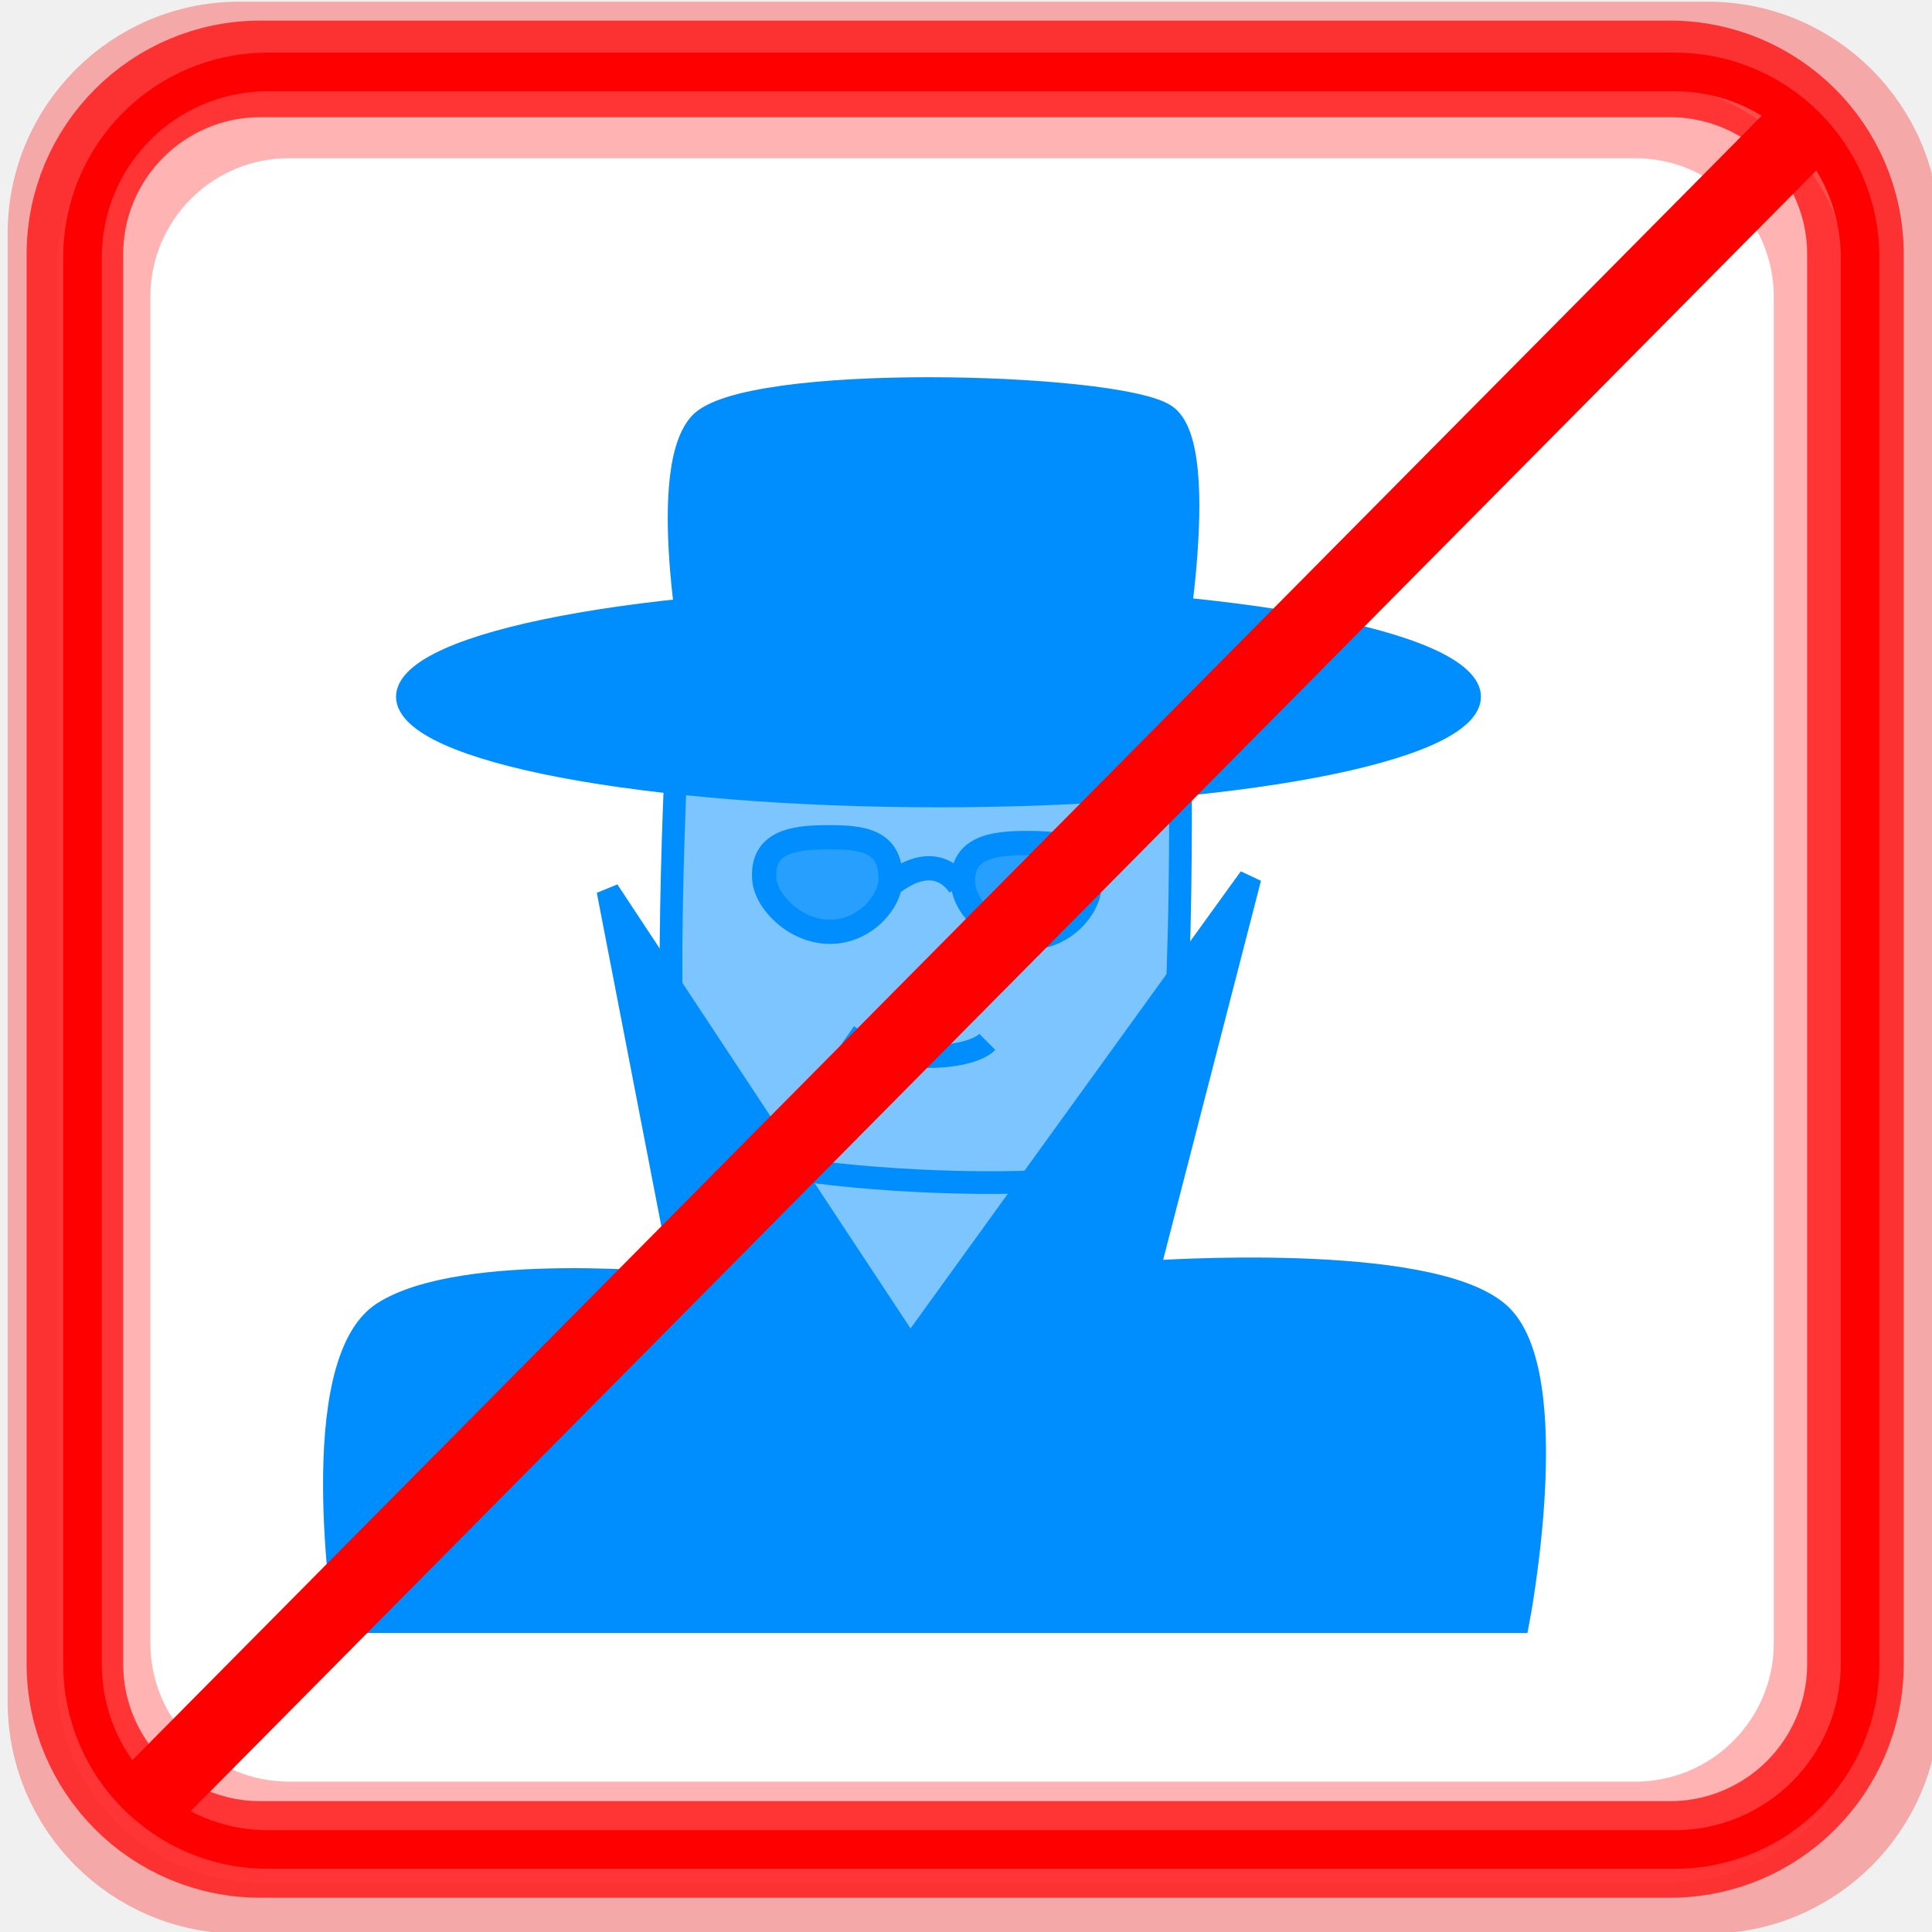
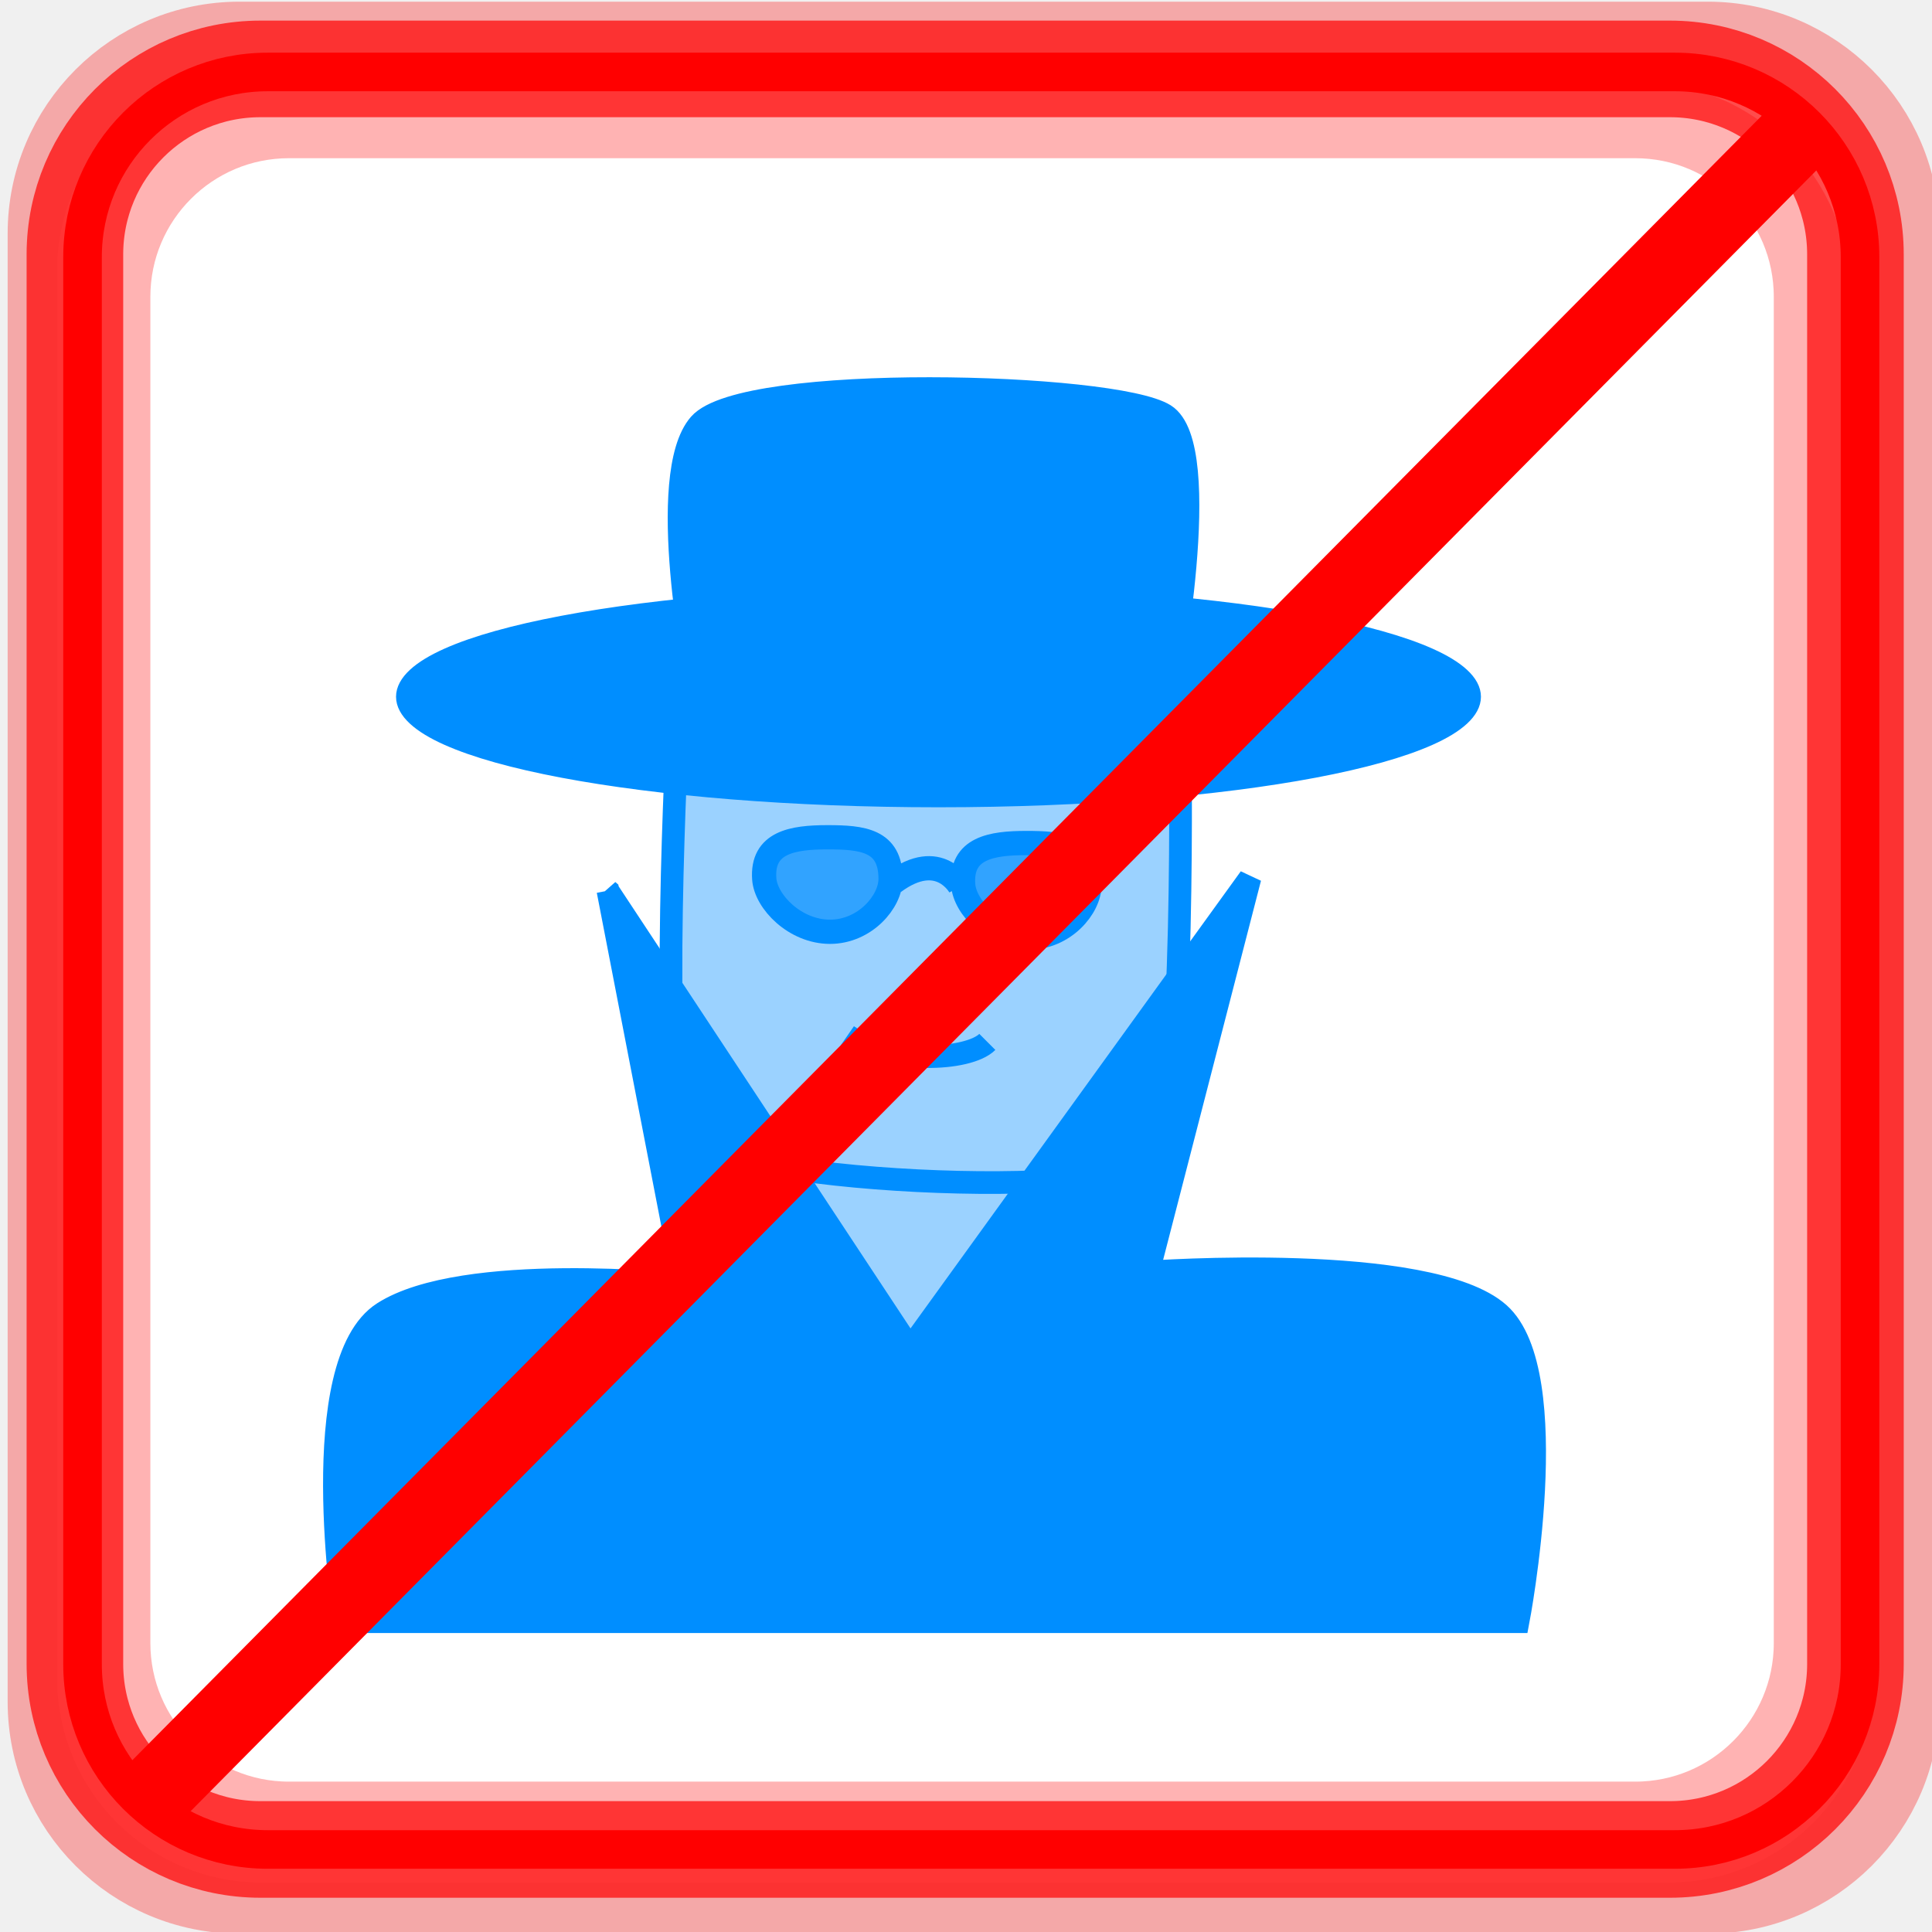
<svg xmlns="http://www.w3.org/2000/svg" width="100" height="100" id="svg2" version="1.1">
  <defs id="defs2963">
    </defs>
  <g id="layer1" transform="translate(0,-952.3622)">
    <rect style="fill:#ffffff;fill-opacity:1;stroke:#ffffff;stroke-width:1.997;stroke-linejoin:round;stroke-miterlimit:4;stroke-opacity:1;stroke-dasharray:none" id="rect4438-0-8" width="92.003" height="92.003" x="3.955" y="956.8" rx="9.584" ry="9.584" />
    <rect style="fill:none;stroke:#ff0000;stroke-width:4;stroke-linejoin:round;stroke-miterlimit:4;stroke-opacity:0.3;stroke-dasharray:none" id="rect4438" width="96" height="96" x="2.396" y="954.449" rx="10" ry="10" />
    <rect style="fill:none;stroke:#ff0000;stroke-width:5;stroke-linejoin:round;stroke-miterlimit:4;stroke-opacity:0.7;stroke-dasharray:none" id="rect4438-57" width="92.16" height="92.16" x="3.877" y="955.929" rx="9.6" ry="9.6" />
    <rect style="fill:none;stroke:#ff0000;stroke-width:3.986;stroke-linejoin:round;stroke-miterlimit:4;stroke-opacity:0.3;stroke-dasharray:none" id="rect4438-5" width="88.014" height="88.014" x="5.79" y="958.558" rx="9.168" ry="9.168" />
    <rect style="fill:none;stroke:#ff0000;stroke-width:1.997;stroke-linejoin:round;stroke-miterlimit:4;stroke-opacity:1;stroke-dasharray:none" id="rect4438-0" width="92.003" height="92.003" x="4.272" y="956.087" rx="9.584" ry="9.584" />
-     <g id="g3691" transform="matrix(1.173639,0,0,1.173639,92.99562,-188.2631)">
-       <rect ry="0.109" rx="0.375" y="1023.815" x="-46.686" height="12.192" width="15.661" id="rect3687" style="fill:#008eff;fill-opacity:0.51;stroke:#008000;stroke-width:1;stroke-linejoin:round;stroke-miterlimit:4;stroke-opacity:0;stroke-dasharray:none" />
-       <path transform="translate(0,952.3622)" id="path3621" d="m -49.343,51.499 c 0,0 -0.841,15.7 0.28,17.943 1.121,2.243 19.345,3.084 20.746,1.121 1.402,-1.962 1.121,-18.784 1.121,-18.784 L -49.343,51.499 z" style="fill:#008eff;fill-opacity:0.51;stroke:#008eff;stroke-width:1px;stroke-linecap:butt;stroke-linejoin:miter;stroke-opacity:1" />
-       <path transform="translate(0,952.3622)" id="path3623" d="m -52.426,58.788 13.327,20.186 14.989,-20.746 -4.486,17.382 c 0,0 12.4,-0.9 15.468,1.832 2.953,2.631 0.841,13.587 0.841,13.587 l -51.75,0 c 0,0 -1.773,-11.396 1.702,-13.621 3.538,-2.266 13.273,-1.238 13.273,-1.238 L -52.426,58.788 z" style="fill:#008eff;fill-opacity:1;stroke:#008eff;stroke-width:1px;stroke-linecap:butt;stroke-linejoin:miter;stroke-opacity:1" />
-       <path transform="matrix(1.541547,0,0,1.211041,31.73316,943.288)" d="m -29.998,48.975 c 0,2.013 -6.778,3.645 -15.139,3.645 -8.361,0 -15.139,-1.632 -15.139,-3.645 0,-2.013 6.778,-3.645 15.139,-3.645 8.361,0 15.139,1.632 15.139,3.645 z" id="path2845" style="fill:#008eff;fill-opacity:1;stroke:#008eff;stroke-width:0.76;stroke-linejoin:round;stroke-miterlimit:4;stroke-opacity:1;stroke-dasharray:none" />
-       <path transform="translate(0,952.3622)" id="path2847" d="m -48.501,49.536 c 0,0 -1.846,-9.076 0.116,-11.319 1.962,-2.243 18.271,-1.812 20.514,-0.411 2.243,1.402 0.116,12.29 0.116,12.29 l -20.746,-0.561 z" style="fill:#008eff;fill-opacity:1;stroke:#008eff;stroke-width:1px;stroke-linecap:butt;stroke-linejoin:miter;stroke-opacity:1" />
-       <path id="path3625-0" d="m -31.187,1010.884 c 0,1.013 -1.135,2.334 -2.673,2.334 -1.539,0 -2.828,-1.322 -2.899,-2.334 -0.113,-1.612 1.247,-1.835 2.786,-1.835 1.539,0 2.786,0.123 2.786,1.835 z" style="fill:#008eff;fill-opacity:0.686;stroke:#008eff;stroke-width:1.069;stroke-linejoin:round;stroke-miterlimit:4;stroke-opacity:1" />
-       <path id="path3651" d="m -41.862,1017.54 c 1.822,1.262 5.327,1.121 6.168,0.28" style="fill:none;stroke:#008eff;stroke-width:1px;stroke-linecap:butt;stroke-linejoin:miter;stroke-opacity:1" />
-       <path id="path3661" d="m -39.823,1010.78 c 2.026,-1.497 2.927,0.2 2.927,0.2" style="fill:none;stroke:#008eff;stroke-width:1.069px;stroke-linecap:butt;stroke-linejoin:miter;stroke-opacity:1" />
-       <path id="path3625-0-1" d="m -39.96,1010.63 c 0,1.013 -1.135,2.334 -2.673,2.334 -1.539,0 -2.828,-1.322 -2.899,-2.334 -0.113,-1.612 1.247,-1.835 2.786,-1.835 1.539,0 2.786,0.123 2.786,1.835 z" style="fill:#008eff;fill-opacity:0.686;stroke:#008eff;stroke-width:1.069;stroke-linejoin:round;stroke-miterlimit:4;stroke-opacity:1" />
-     </g>
+     <rect style="fill:#008eff;fill-opacity:0.392;stroke:none;stroke-width:1.174;stroke-linejoin:round;stroke-miterlimit:4;stroke-opacity:0;stroke-dasharray:none" id="rect3687" width="18.38" height="14.309" x="38.203" y="1013.327" rx="0.44" ry="0.128" />
+     <path style="fill:#008eff;fill-opacity:0.392;stroke:#008eff;stroke-width:1.174px;stroke-linecap:butt;stroke-linejoin:miter;stroke-opacity:1" d="m 35.085,989.907 c 0,0 -0.987,18.426 0.329,21.058 1.316,2.632 22.703,3.619 24.349,1.316 1.645,-2.303 1.316,-22.045 1.316,-22.045 l -25.994,-0.329 z" id="path3621" />
+     <path style="fill:#008eff;fill-opacity:1;stroke:#008eff;stroke-width:0.76;stroke-linejoin:round;stroke-miterlimit:4;stroke-opacity:1;stroke-dasharray:none" id="path2845" d="m -29.998,48.975 a 15.139,3.645 0 1 1 -30.278,0 15.139,3.645 0 1 1 30.278,0 z" transform="matrix(1.80922,0,0,1.421325,130.2389,918.8164)" />
+     <path style="fill:#008eff;fill-opacity:1;stroke:#008eff;stroke-width:1.174px;stroke-linecap:butt;stroke-linejoin:miter;stroke-opacity:1" d="m 36.072,987.604 c 0,0 -2.167,-10.652 0.136,-13.284 2.303,-2.632 21.444,-2.127 24.076,-0.482 2.632,1.645 0.136,14.424 0.136,14.424 l -24.349,-0.658 z" id="path2847" />
+     <path style="fill:#008eff;fill-opacity:0.686;stroke:#008eff;stroke-width:1.255;stroke-linejoin:round;stroke-miterlimit:4;stroke-opacity:1" d="m 56.393,998.15 c 0,1.189 -1.332,2.739 -3.138,2.739 -1.806,0 -3.319,-1.552 -3.402,-2.739 -0.132,-1.892 1.464,-2.153 3.27,-2.153 1.806,0 3.27,0.144 3.27,2.153 z" id="path3625-0" />
+     <path style="fill:none;stroke:#008eff;stroke-width:1.174px;stroke-linecap:butt;stroke-linejoin:miter;stroke-opacity:1" d="m 43.865,1005.962 c 2.139,1.481 6.252,1.316 7.239,0.329" id="path3651" />
+     <path style="fill:none;stroke:#008eff;stroke-width:1.255px;stroke-linecap:butt;stroke-linejoin:miter;stroke-opacity:1" d="m 46.258,998.027 c 2.378,-1.757 3.435,0.234 3.435,0.234" id="path3661" />
+     <path style="fill:#008eff;fill-opacity:0.686;stroke:#008eff;stroke-width:1.255;stroke-linejoin:round;stroke-miterlimit:4;stroke-opacity:1" d="m 46.097,997.852 c 0,1.189 -1.332,2.739 -3.138,2.739 -1.806,0 -3.319,-1.552 -3.402,-2.739 -0.132,-1.892 1.464,-2.153 3.27,-2.153 1.806,0 3.27,0.144 3.27,2.153 z" id="path3625-0-1" />
+     <path style="fill:#008eff;fill-opacity:1;stroke:#008eff;stroke-width:1.174px;stroke-linecap:butt;stroke-linejoin:miter;stroke-opacity:1" d="m 31.466,998.462 15.641,23.691 17.592,-24.349 -5.265,20.4 c 0,0 14.553,-1.057 18.153,2.15 3.466,3.088 0.987,15.947 0.987,15.947 l -60.735,0 c 0,0 -2.08,-13.375 1.998,-15.986 4.152,-2.659 15.578,-1.452 15.578,-1.452 l -3.948,-20.4 z" id="path3623" />
    <path style="fill:none;stroke:#ff0000;stroke-width:4;stroke-linecap:butt;stroke-linejoin:miter;stroke-opacity:1;stroke-miterlimit:4;stroke-dasharray:none" d="M 7.533,93.26 93.173,6.827" id="path5178" transform="translate(0,952.3622)" />
  </g>
</svg>
